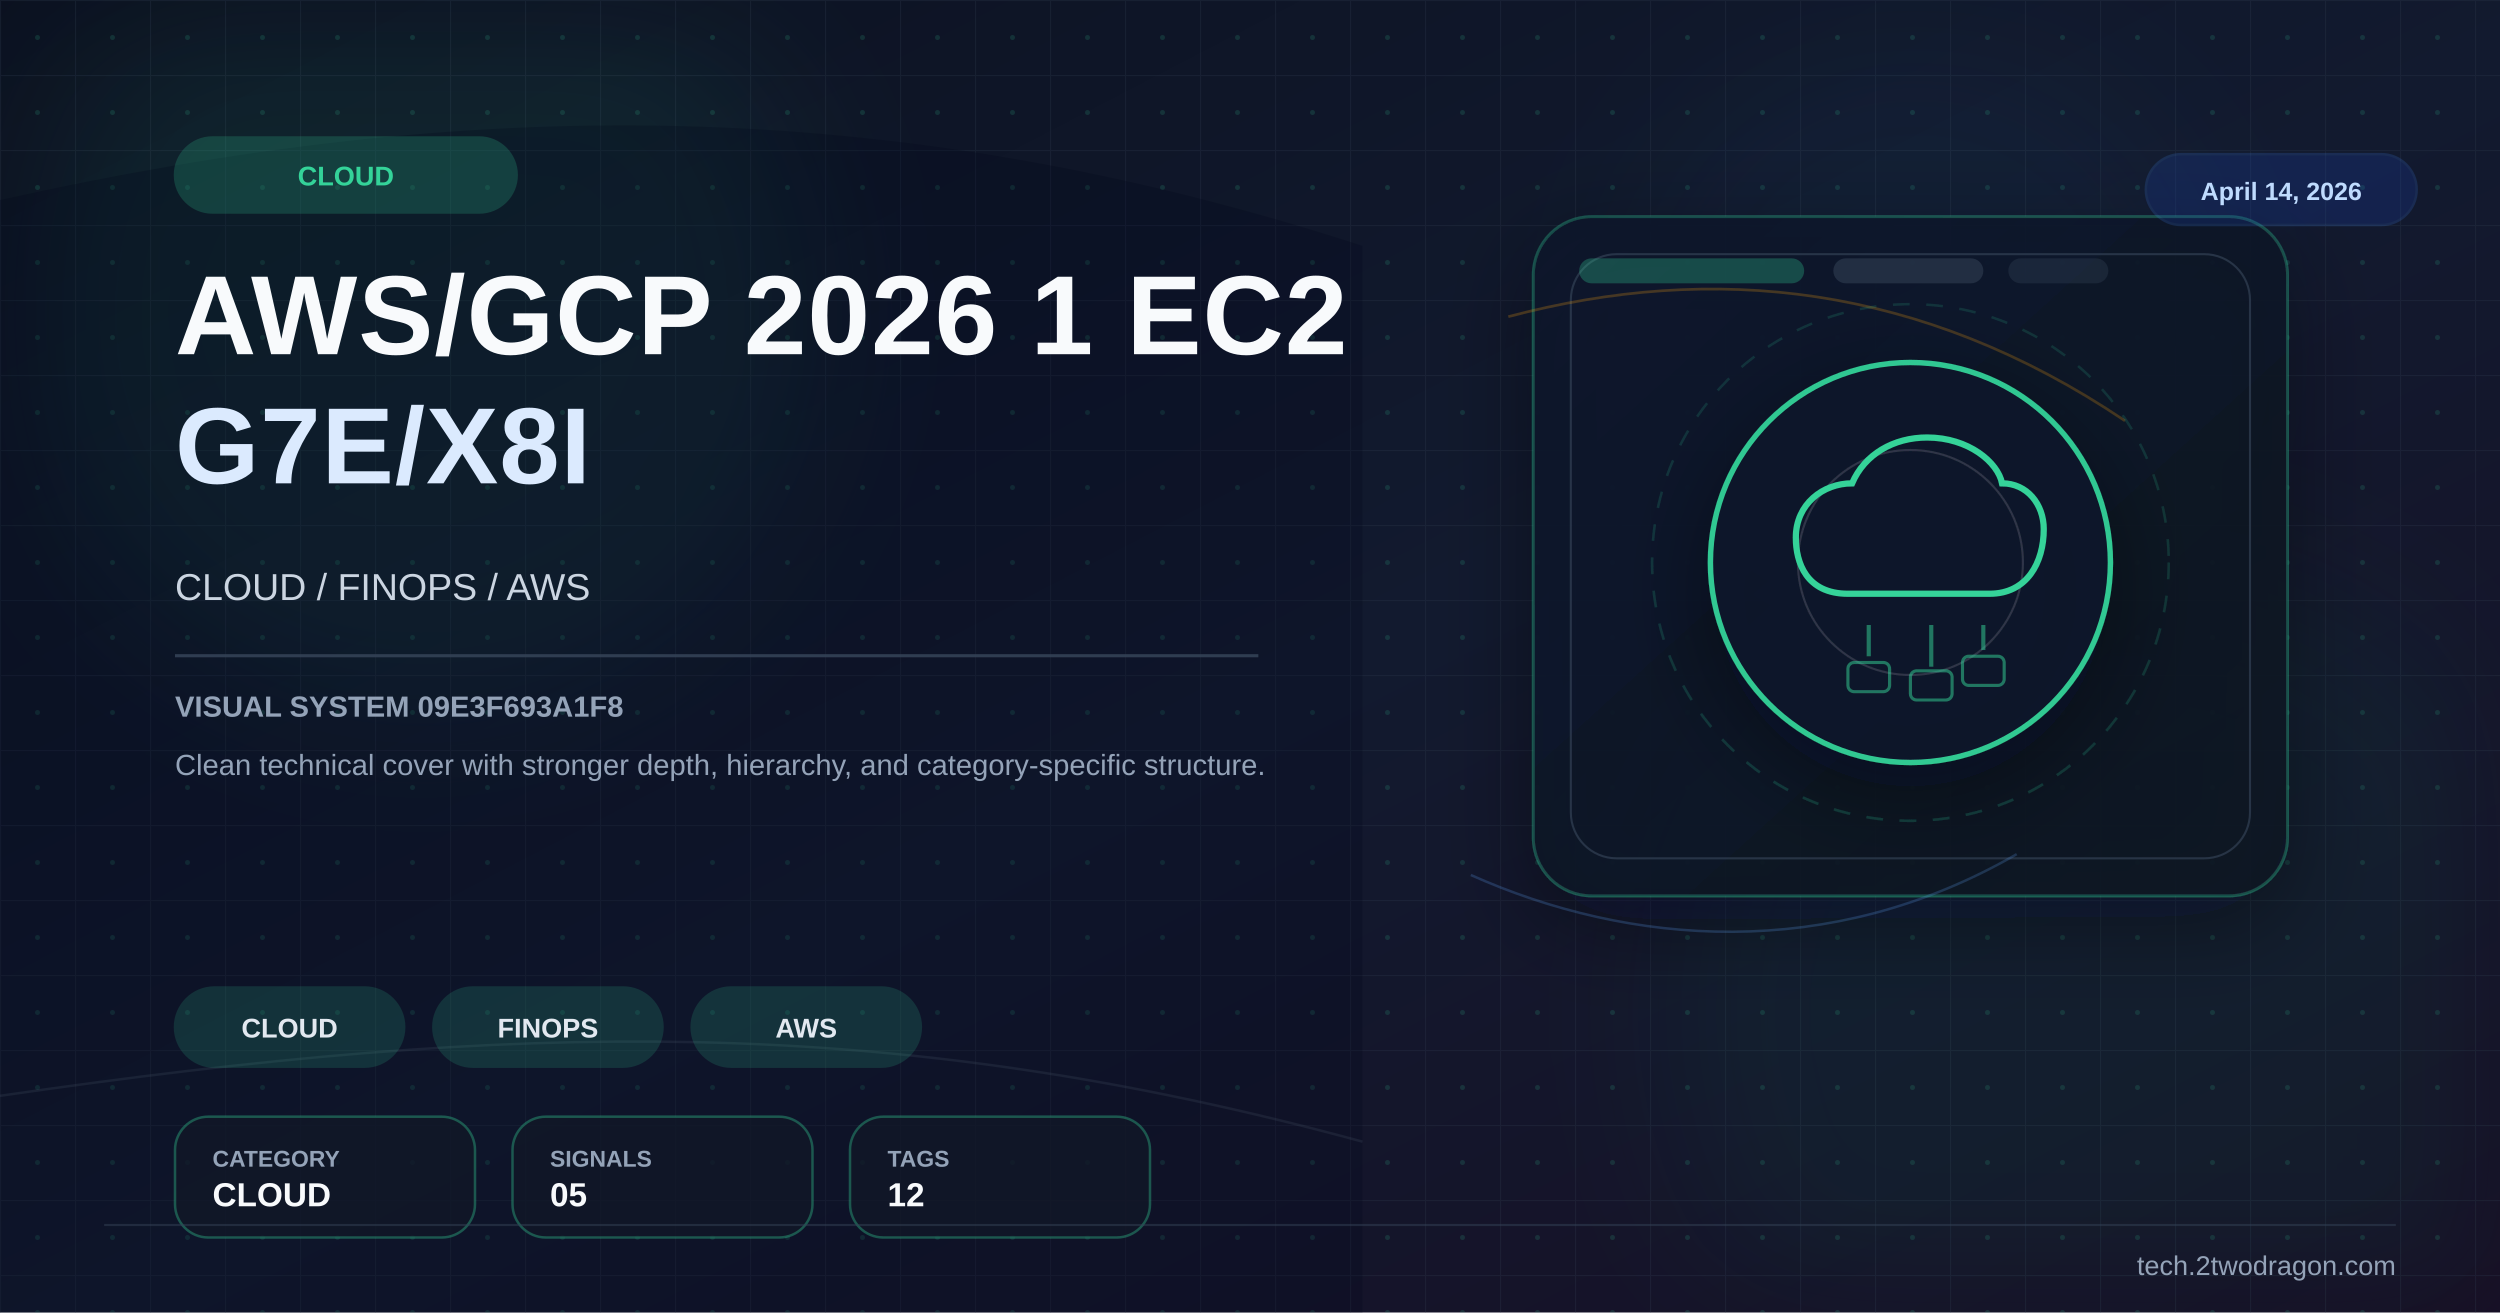
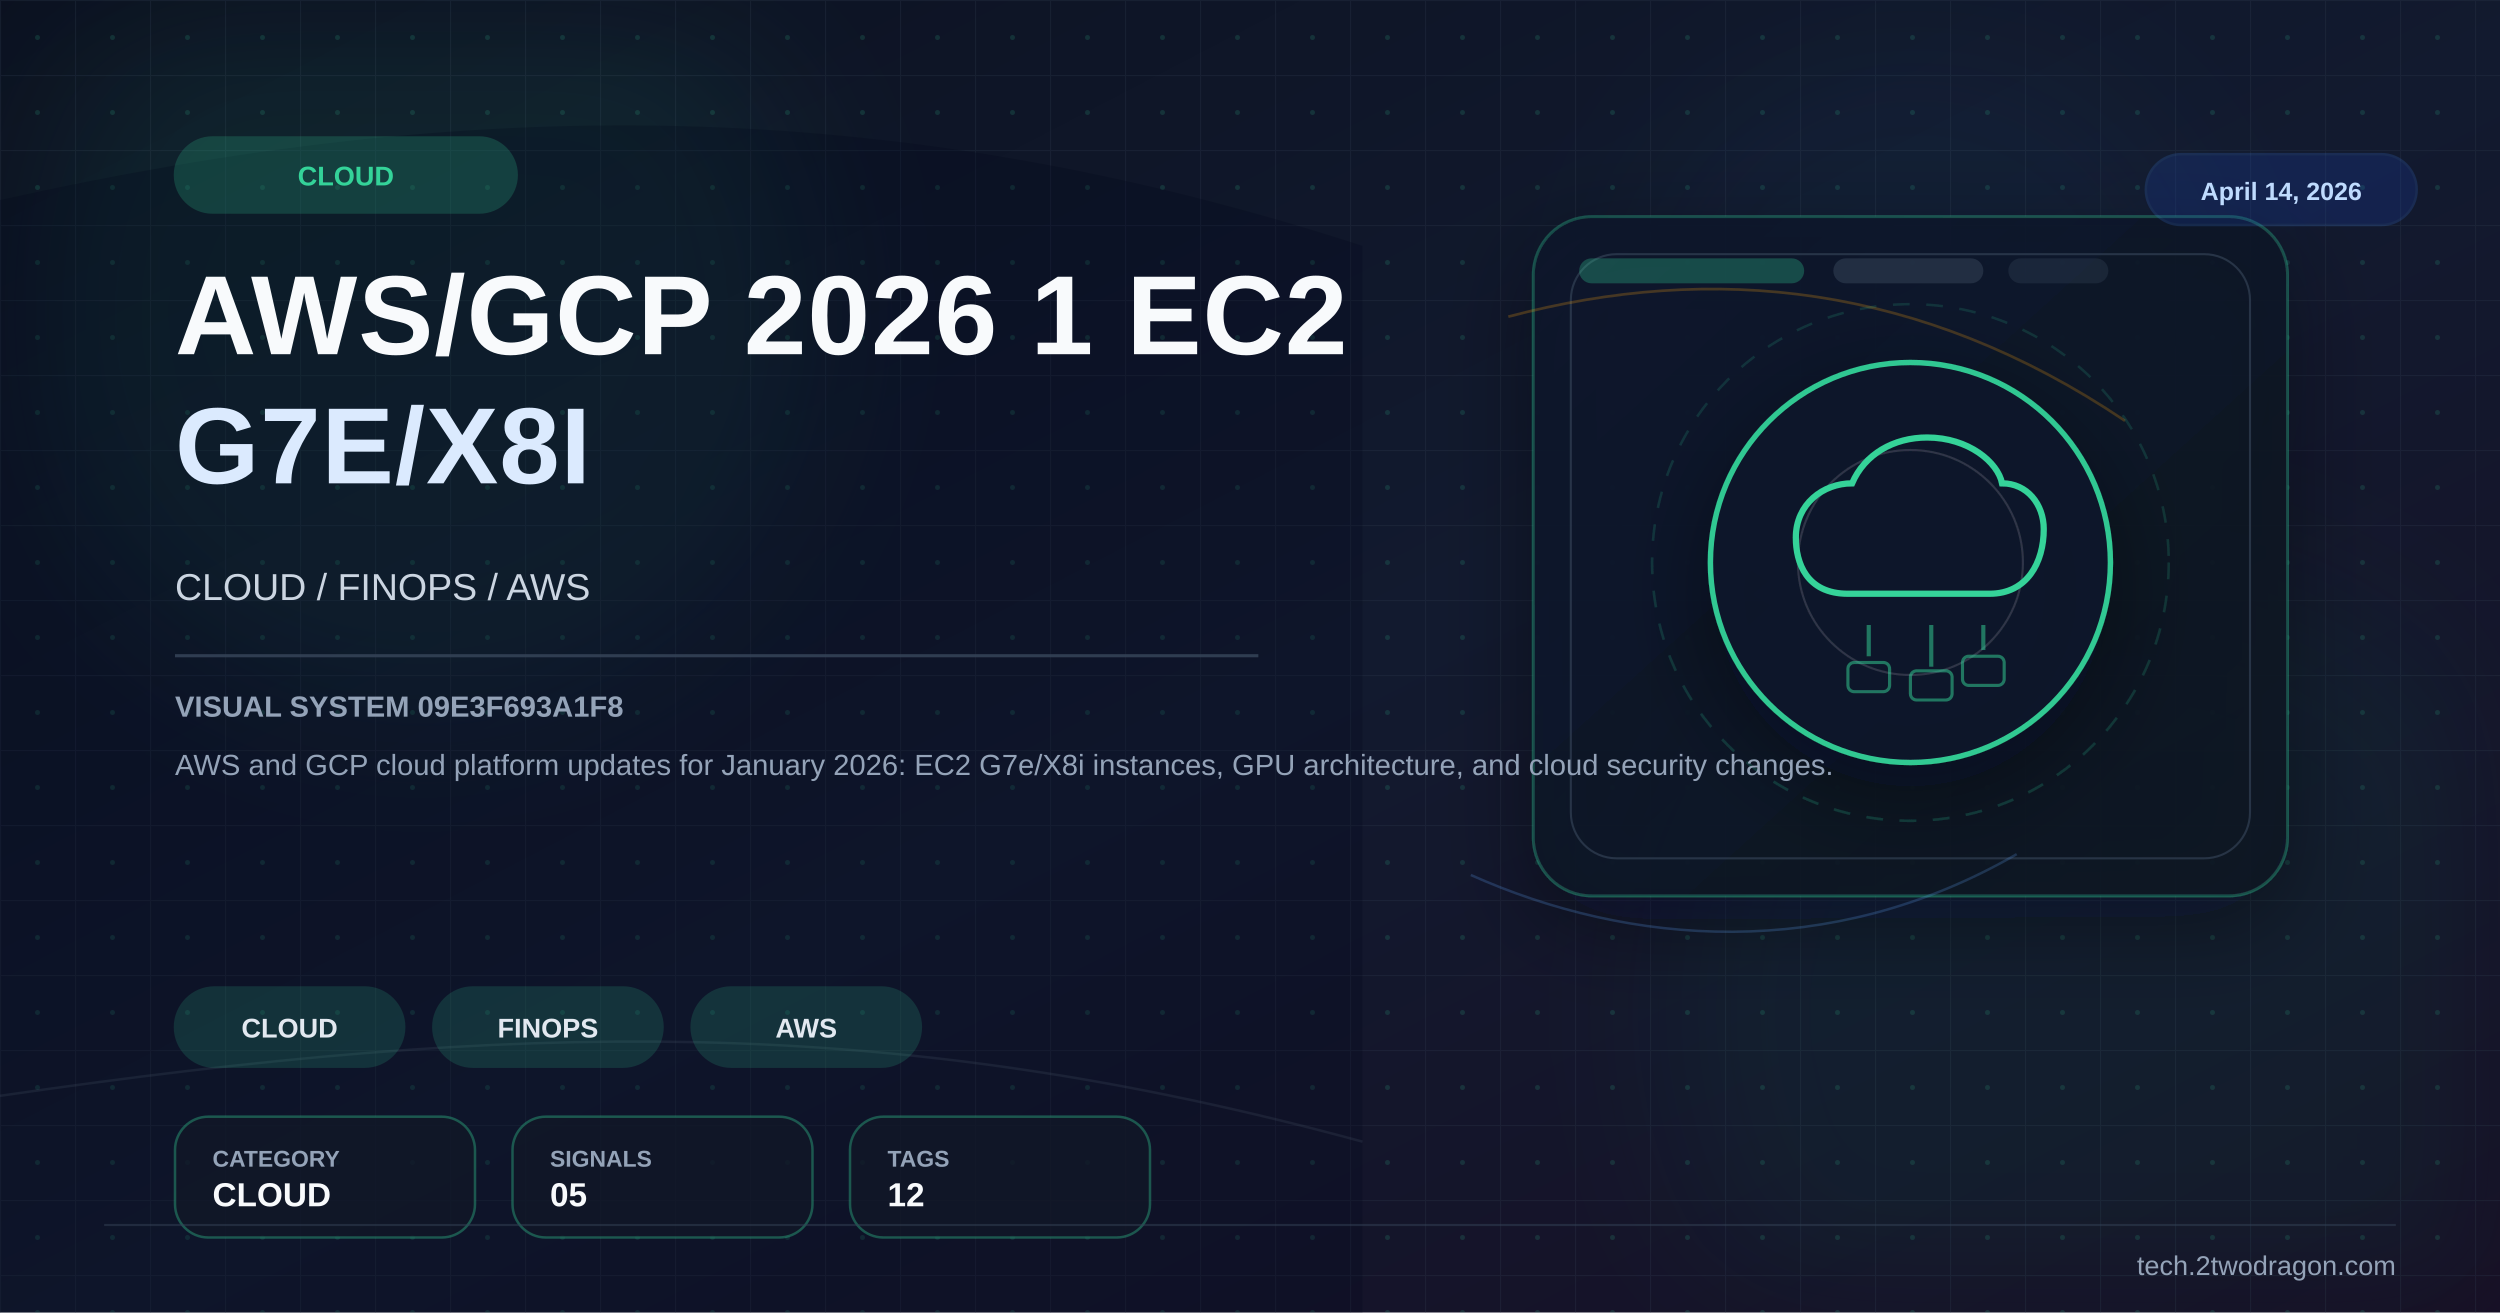
<svg xmlns="http://www.w3.org/2000/svg" viewBox="0 0 1200 630" width="1200" height="630">
  <defs>
    <linearGradient id="bg" x1="0%" y1="0%" x2="100%" y2="100%">
      <stop offset="0%" stop-color="#0b1120" />
      <stop offset="52%" stop-color="#121a2f" />
      <stop offset="100%" stop-color="#170f25" />
    </linearGradient>
    <linearGradient id="panel" x1="0%" y1="0%" x2="100%" y2="100%">
      <stop offset="0%" stop-color="#0f172a" stop-opacity="0.96" />
      <stop offset="100%" stop-color="#111827" stop-opacity="0.86" />
    </linearGradient>
    <pattern id="microGrid" x="0" y="0" width="36" height="36" patternUnits="userSpaceOnUse">
      <path d="M36 0H0V36" fill="none" stroke="#334155" stroke-width="1" opacity="0.25" />
      <circle cx="18" cy="18" r="1.2" fill="#34d399" opacity="0.15" />
    </pattern>
    <filter id="glow" x="-40%" y="-40%" width="180%" height="180%">
      <feGaussianBlur stdDeviation="10" result="blur" />
      <feMerge>
        <feMergeNode in="blur" />
        <feMergeNode in="SourceGraphic" />
      </feMerge>
    </filter>
    <filter id="sg" x="-30%" y="-30%" width="160%" height="160%">
      <feGaussianBlur stdDeviation="36" />
    </filter>
    <filter id="shadow" x="-30%" y="-30%" width="180%" height="180%">
      <feDropShadow dx="0" dy="14" stdDeviation="22" flood-color="#020617" flood-opacity="0.42" />
    </filter>
  </defs>
  <rect width="1200" height="630" fill="url(#bg)" />
  <rect width="1200" height="630" fill="url(#microGrid)" />
  <circle cx="202" cy="150" r="190" fill="#34d399" opacity="0.08" filter="url(#sg)" />
  <circle cx="1020" cy="486" r="220" fill="#059669" opacity="0.08" filter="url(#sg)" />
  <circle cx="920" cy="160" r="140" fill="#38bdf8" opacity="0.04" filter="url(#sg)" />
  <path d="M0 96 C224 46 426 44 654 118 L654 630 L0 630 Z" fill="#020617" opacity="0.24" />
  <path d="M0 526 C248 490 426 486 654 548" fill="none" stroke="#475569" stroke-width="1.2" opacity="0.22" />
  <rect x="736" y="104" width="362" height="326" rx="28" fill="url(#panel)" stroke="#34d399" stroke-opacity="0.28" stroke-width="1.4" filter="url(#shadow)" />
  <rect x="754" y="122" width="326" height="290" rx="22" fill="none" stroke="#334155" stroke-opacity="0.7" stroke-width="1" />
  <rect x="758" y="124" width="108" height="12" rx="6" fill="#34d399" opacity="0.28" />
  <rect x="880" y="124" width="72" height="12" rx="6" fill="#334155" opacity="0.55" />
  <rect x="964" y="124" width="48" height="12" rx="6" fill="#334155" opacity="0.35" />
  <path d="M724 152 C822 126 922 136 1020 202" fill="none" stroke="#f59e0b" stroke-width="1.3" opacity="0.24" />
  <path d="M706 420 C782 454 878 462 968 410" fill="none" stroke="#60a5fa" stroke-width="1.2" opacity="0.22" />
  <g transform="translate(917,270)" filter="url(#shadow)">
    <circle r="96" fill="#0f172a" stroke="#34d399" stroke-width="2.6" opacity="0.94" />
    <circle r="124" fill="none" stroke="#34d399" stroke-opacity="0.15" stroke-width="1.2" stroke-dasharray="8 8" />
    <circle r="54" fill="none" stroke="#e2e8f0" stroke-opacity="0.15" stroke-width="1" />
    <path d="M-30,15 C-50,15 -55,0 -55,-12 C-55,-28 -42,-38 -28,-38 C-22,-52 -8,-60 8,-60 C28,-60 42,-48 44,-38 C56,-38 64,-28 64,-16 C64,0 56,15 38,15 Z" fill="none" stroke="#34d399" stroke-width="3" />
    <line x1="-20" y1="30" x2="-20" y2="45" stroke="#34d399" stroke-width="2" opacity="0.5" />
    <line x1="10" y1="30" x2="10" y2="50" stroke="#34d399" stroke-width="2" opacity="0.5" />
    <line x1="35" y1="30" x2="35" y2="42" stroke="#34d399" stroke-width="2" opacity="0.5" />
    <rect x="-30" y="48" width="20" height="14" rx="3" fill="none" stroke="#34d399" stroke-width="1.5" opacity="0.5" />
    <rect x="0" y="52" width="20" height="14" rx="3" fill="none" stroke="#34d399" stroke-width="1.5" opacity="0.5" />
    <rect x="25" y="45" width="20" height="14" rx="3" fill="none" stroke="#34d399" stroke-width="1.5" opacity="0.5" />
  </g>
  <g transform="translate(84 66)">
    <rect width="164" height="36" rx="18" fill="#34d399" opacity="0.2" stroke="#34d399" stroke-width="1.2" />
    <text x="82" y="23" font-family="Arial,sans-serif" font-size="13" font-weight="700" fill="#34d399" text-anchor="middle">CLOUD</text>
  </g>
  <text x="84" y="170" font-family="Arial,sans-serif" font-size="54" font-weight="700" fill="#f8fafc" letter-spacing="0.5">AWS/GCP 2026 1 EC2</text>
  <text x="84" y="232" font-family="Arial,sans-serif" font-size="52" font-weight="700" fill="#dbeafe" letter-spacing="0.5">G7E/X8I</text>
  <text x="84" y="288" font-family="Arial,sans-serif" font-size="18" fill="#cbd5e1">CLOUD / FINOPS / AWS</text>
  <rect x="84" y="314" width="520" height="1.5" fill="#334155" opacity="0.9" />
  <text x="84" y="344" font-family="Arial,sans-serif" font-size="14" font-weight="700" fill="#94a3b8">VISUAL SYSTEM 09E3F693A1F8</text>
-   <text x="84" y="372" font-family="Arial,sans-serif" font-size="14" fill="#94a3b8">Clean technical cover with stronger depth, hierarchy, and category-specific structure.</text>
+   <text x="84" y="372" font-family="Arial,sans-serif" font-size="14" fill="#94a3b8">AWS and GCP cloud platform updates for January 2026: EC2 G7e/X8i instances, GPU architecture, and cloud security changes.</text>
  <g transform="translate(84 474)">
    <rect width="110" height="38" rx="19" fill="#34d399" opacity="0.16" stroke="#34d399" stroke-width="1.2" />
    <text x="55.0" y="24" font-family="Arial,sans-serif" font-size="13" font-weight="700" fill="#e2e8f0" text-anchor="middle">CLOUD</text>
  </g>
  <g transform="translate(208 474)">
    <rect width="110" height="38" rx="19" fill="#34d399" opacity="0.16" stroke="#34d399" stroke-width="1.2" />
    <text x="55.0" y="24" font-family="Arial,sans-serif" font-size="13" font-weight="700" fill="#e2e8f0" text-anchor="middle">FINOPS</text>
  </g>
  <g transform="translate(332 474)">
    <rect width="110" height="38" rx="19" fill="#34d399" opacity="0.16" stroke="#34d399" stroke-width="1.2" />
    <text x="55.0" y="24" font-family="Arial,sans-serif" font-size="13" font-weight="700" fill="#e2e8f0" text-anchor="middle">AWS</text>
  </g>
  <g transform="translate(84 536)">
    <rect width="144" height="58" rx="16" fill="#111827" fill-opacity="0.78" stroke="#34d399" stroke-opacity="0.35" stroke-width="1.2" />
    <text x="18" y="24" font-family="Arial,sans-serif" font-size="11" font-weight="700" fill="#94a3b8">CATEGORY</text>
    <text x="18" y="43" font-family="Arial,sans-serif" font-size="16" font-weight="700" fill="#f8fafc">CLOUD</text>
  </g>
  <g transform="translate(246 536)">
    <rect width="144" height="58" rx="16" fill="#111827" fill-opacity="0.78" stroke="#34d399" stroke-opacity="0.35" stroke-width="1.2" />
    <text x="18" y="24" font-family="Arial,sans-serif" font-size="11" font-weight="700" fill="#94a3b8">SIGNALS</text>
    <text x="18" y="43" font-family="Arial,sans-serif" font-size="16" font-weight="700" fill="#f8fafc">05</text>
  </g>
  <g transform="translate(408 536)">
    <rect width="144" height="58" rx="16" fill="#111827" fill-opacity="0.78" stroke="#34d399" stroke-opacity="0.35" stroke-width="1.2" />
    <text x="18" y="24" font-family="Arial,sans-serif" font-size="11" font-weight="700" fill="#94a3b8">TAGS</text>
    <text x="18" y="43" font-family="Arial,sans-serif" font-size="16" font-weight="700" fill="#f8fafc">12</text>
  </g>
  <g transform="translate(1030 74)">
    <rect width="130" height="34" rx="17" fill="#1d4ed8" opacity="0.18" stroke="#3b82f6" stroke-width="1.2" />
    <text x="65" y="22" font-family="Arial,sans-serif" font-size="12" font-weight="700" fill="#bfdbfe" text-anchor="middle">April 14, 2026</text>
  </g>
  <line x1="50" y1="588" x2="1150" y2="588" stroke="#334155" stroke-width="1" opacity="0.5" />
  <text x="1150" y="612" font-family="Arial,sans-serif" font-size="13" fill="#94a3b8" text-anchor="end">tech.2twodragon.com</text>
</svg>
